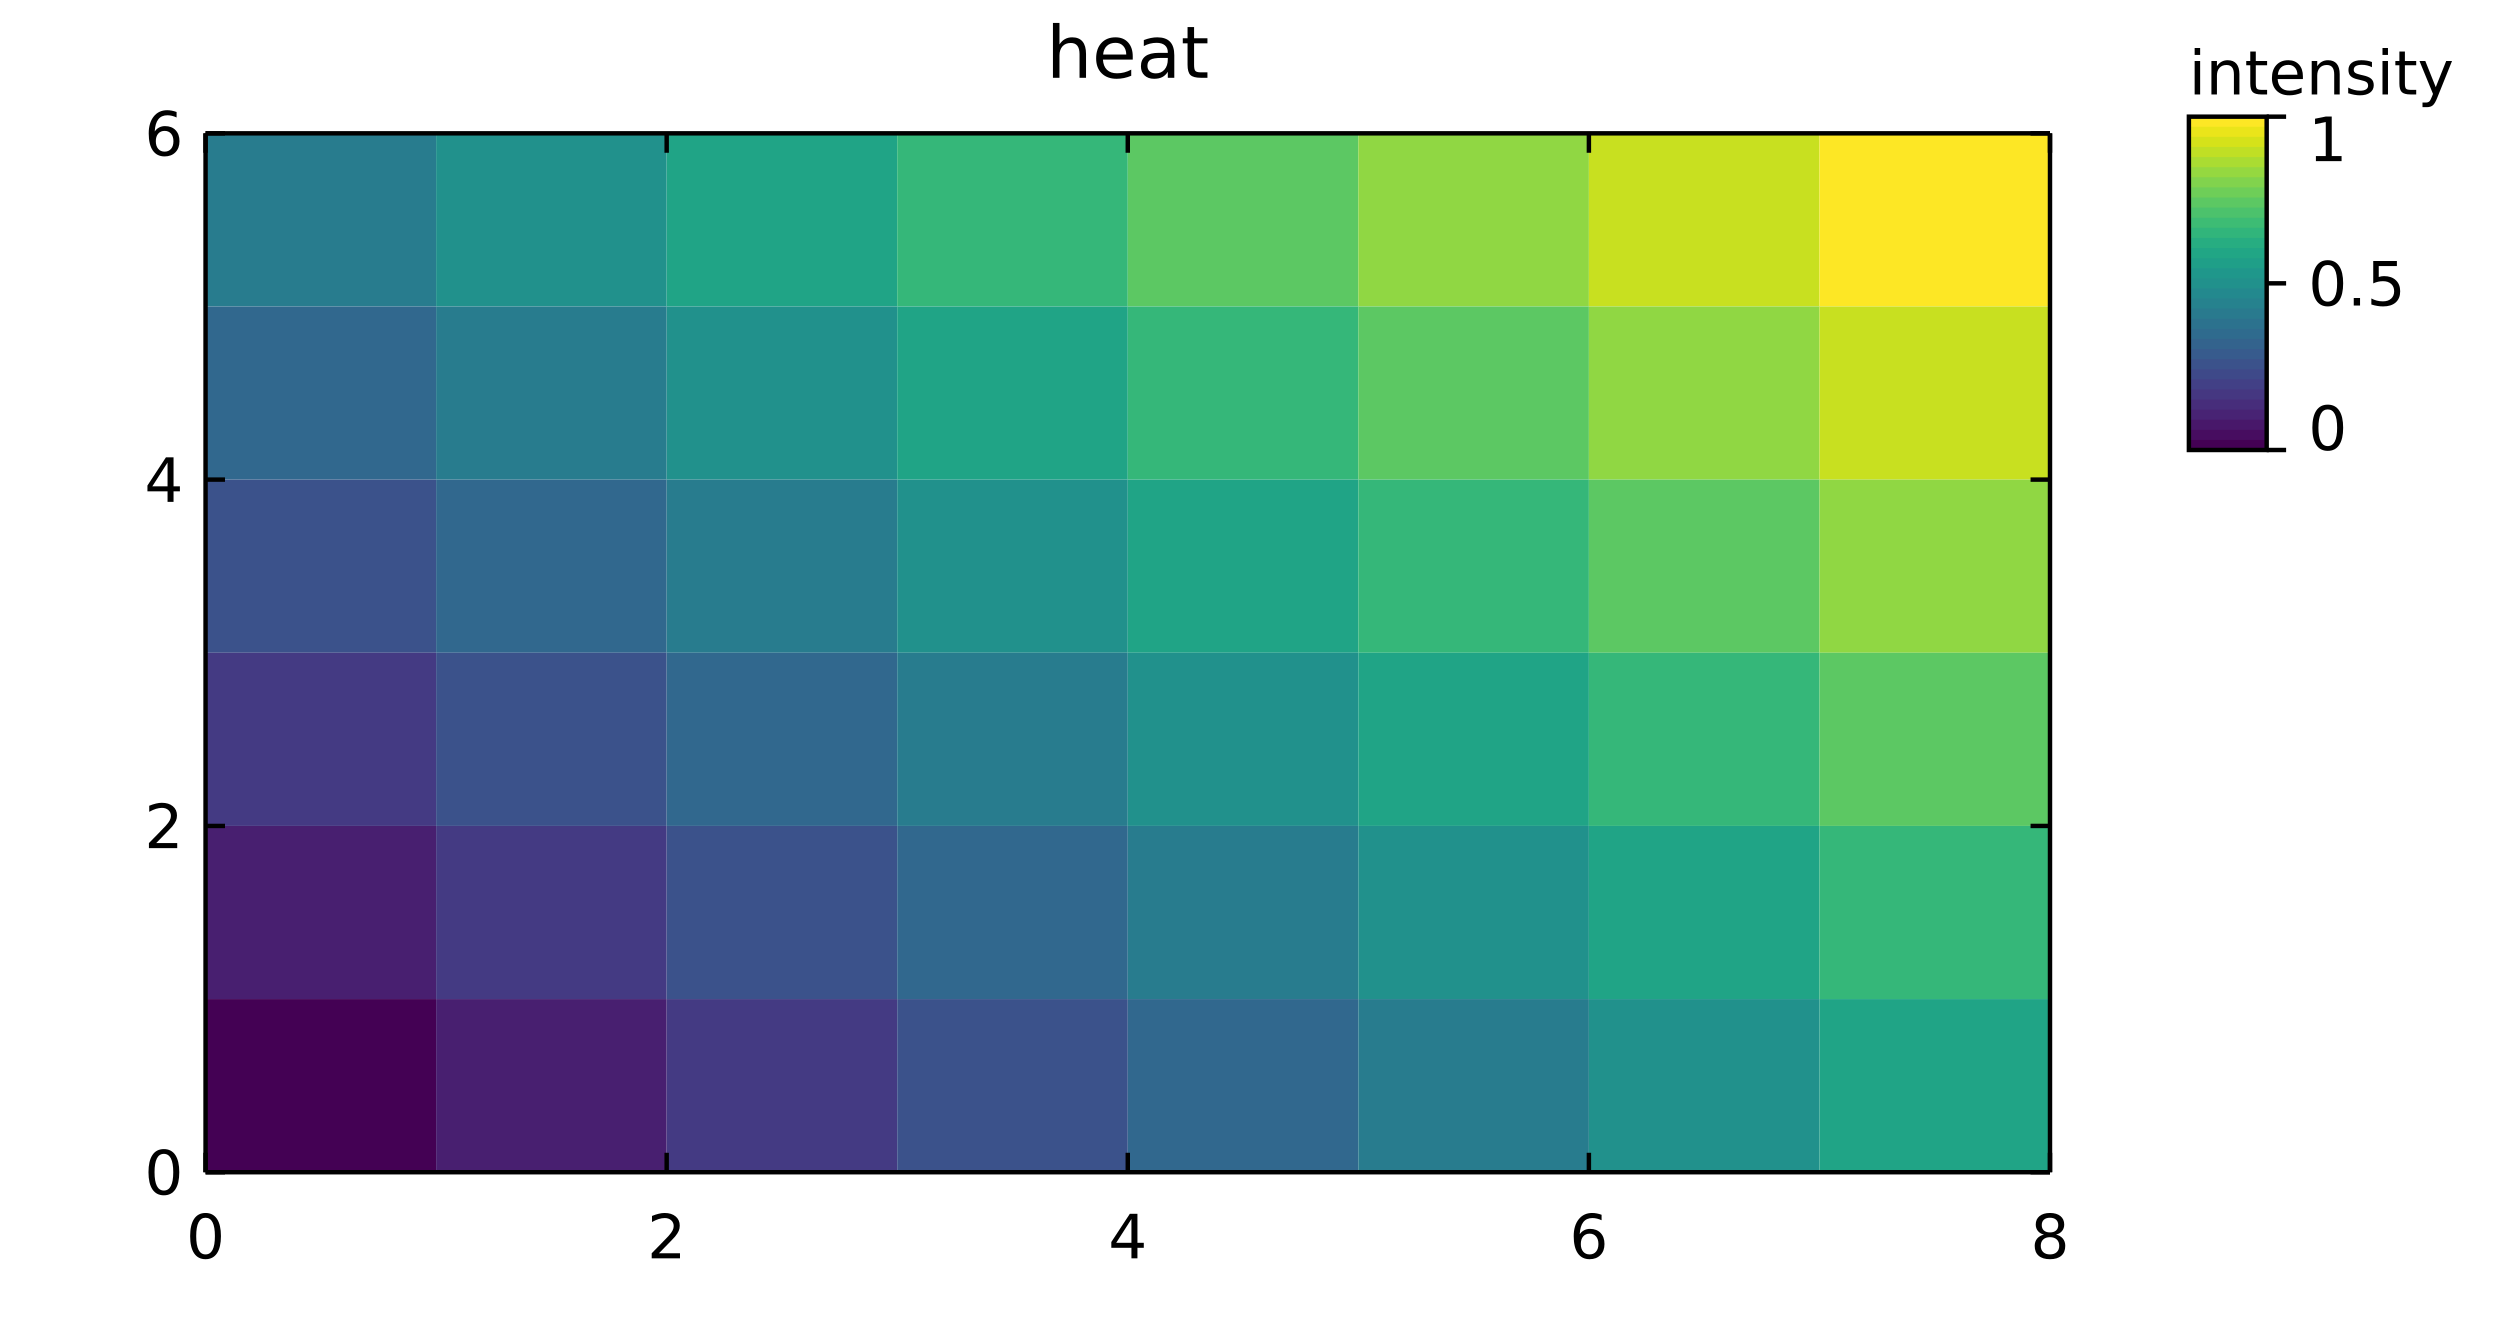
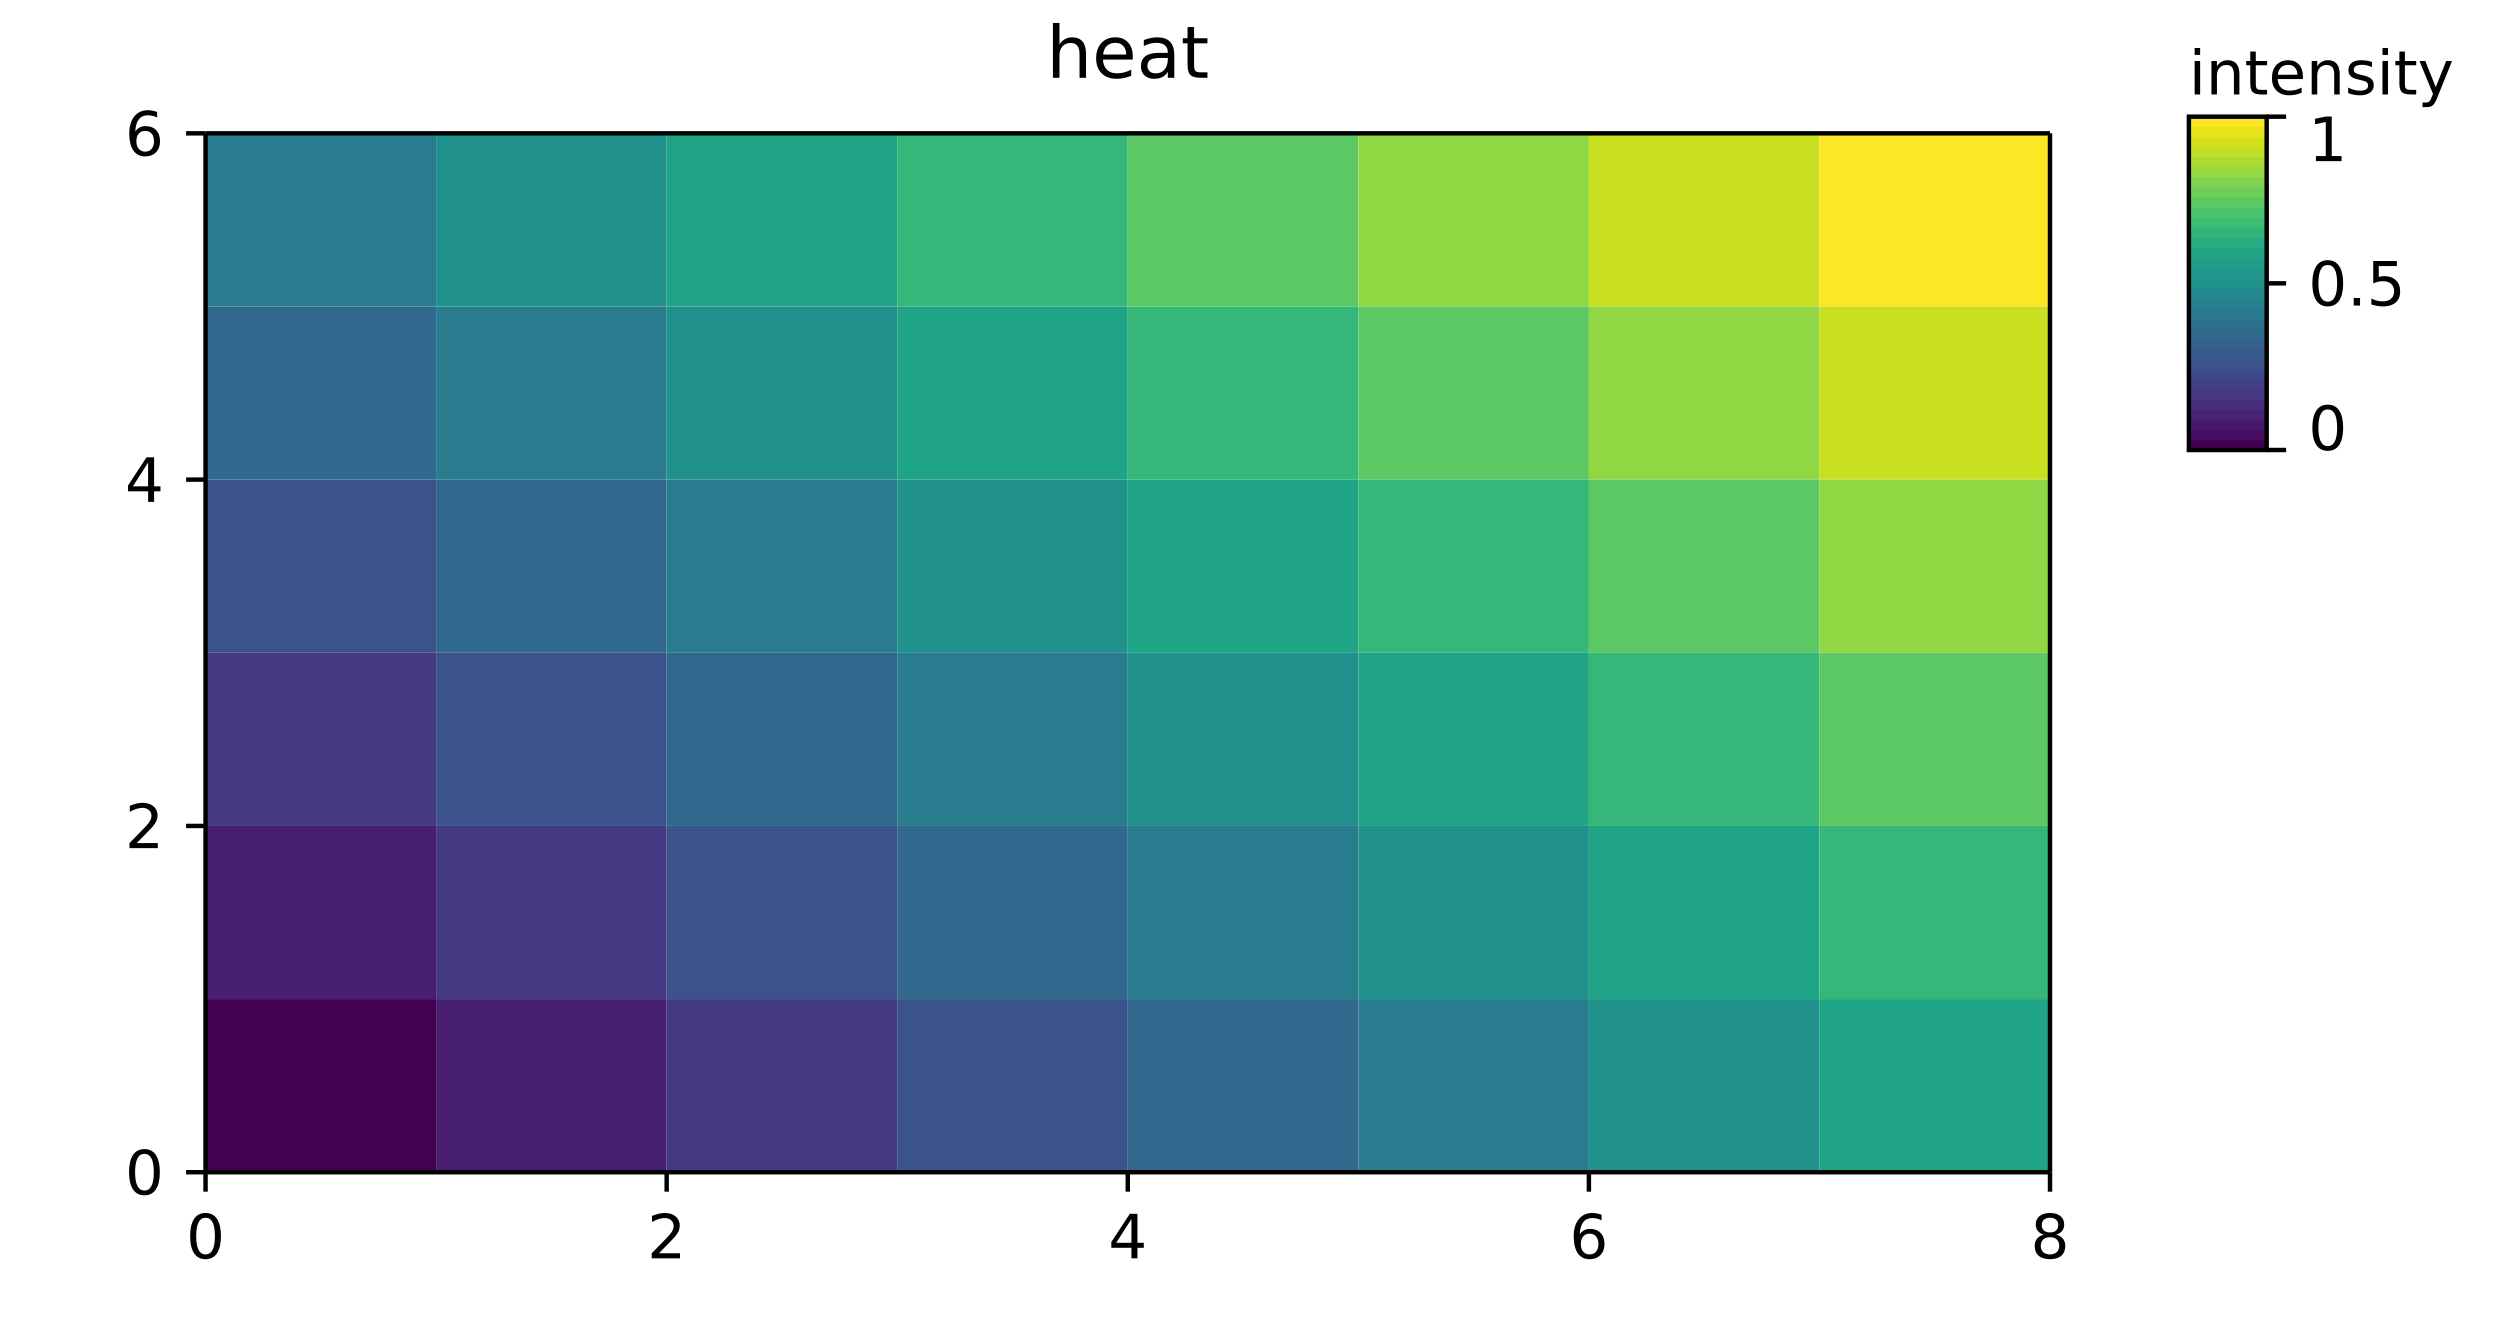
<svg xmlns="http://www.w3.org/2000/svg" width="450" height="240" viewBox="0 0 450 240" font-family="DejaVu Sans, Bitstream Vera Sans, Verdana, Arial, sans-serif" font-size="11" style="background:#fff" data-plotlet-version="0.3.1" data-plotlet-schema="1" data-plotlet-kind="layout">
  <g transform="translate(37.00,24.00)" data-plotlet-kind="panel" data-plotlet-title="heat" data-plotlet-xscale="linear" data-plotlet-yscale="linear" data-plotlet-xlim="0,8" data-plotlet-ylim="0,6" data-plotlet-panel-bbox="0,0,380,240" data-plotlet-data-area="37,24,332,187">
    <g class="plotlet-artist" data-plotlet-type="imshow" data-plotlet-index="0" data-plotlet-rows="6" data-plotlet-cols="8" data-plotlet-vmin="0.0" data-plotlet-vmax="1.0" data-plotlet-cmap="viridis" data-plotlet-data-encoding="rects">
      <rect x="0.000" y="0.000" width="41.500" height="31.167" fill="rgb(40,124,142)" />
      <rect x="41.500" y="0.000" width="41.500" height="31.167" fill="rgb(33,145,140)" />
      <rect x="83.000" y="0.000" width="41.500" height="31.167" fill="rgb(32,164,134)" />
      <rect x="124.500" y="0.000" width="41.500" height="31.167" fill="rgb(53,183,121)" />
      <rect x="166.000" y="0.000" width="41.500" height="31.167" fill="rgb(92,200,99)" />
      <rect x="207.500" y="0.000" width="41.500" height="31.167" fill="rgb(144,215,67)" />
      <rect x="249.000" y="0.000" width="41.500" height="31.167" fill="rgb(200,224,32)" />
      <rect x="290.500" y="0.000" width="41.500" height="31.167" fill="rgb(253,231,37)" />
      <rect x="0.000" y="31.167" width="41.500" height="31.167" fill="rgb(49,104,142)" />
      <rect x="41.500" y="31.167" width="41.500" height="31.167" fill="rgb(40,124,142)" />
      <rect x="83.000" y="31.167" width="41.500" height="31.167" fill="rgb(33,145,140)" />
      <rect x="124.500" y="31.167" width="41.500" height="31.167" fill="rgb(32,164,134)" />
      <rect x="166.000" y="31.167" width="41.500" height="31.167" fill="rgb(53,183,121)" />
      <rect x="207.500" y="31.167" width="41.500" height="31.167" fill="rgb(92,200,99)" />
      <rect x="249.000" y="31.167" width="41.500" height="31.167" fill="rgb(144,215,67)" />
      <rect x="290.500" y="31.167" width="41.500" height="31.167" fill="rgb(200,224,32)" />
      <rect x="0.000" y="62.333" width="41.500" height="31.167" fill="rgb(59,82,139)" />
      <rect x="41.500" y="62.333" width="41.500" height="31.167" fill="rgb(49,104,142)" />
      <rect x="83.000" y="62.333" width="41.500" height="31.167" fill="rgb(40,124,142)" />
      <rect x="124.500" y="62.333" width="41.500" height="31.167" fill="rgb(33,145,140)" />
      <rect x="166.000" y="62.333" width="41.500" height="31.167" fill="rgb(32,164,134)" />
      <rect x="207.500" y="62.333" width="41.500" height="31.167" fill="rgb(53,183,121)" />
      <rect x="249.000" y="62.333" width="41.500" height="31.167" fill="rgb(92,200,99)" />
      <rect x="290.500" y="62.333" width="41.500" height="31.167" fill="rgb(144,215,67)" />
      <rect x="0.000" y="93.500" width="41.500" height="31.167" fill="rgb(68,58,131)" />
      <rect x="41.500" y="93.500" width="41.500" height="31.167" fill="rgb(59,82,139)" />
      <rect x="83.000" y="93.500" width="41.500" height="31.167" fill="rgb(49,104,142)" />
      <rect x="124.500" y="93.500" width="41.500" height="31.167" fill="rgb(40,124,142)" />
      <rect x="166.000" y="93.500" width="41.500" height="31.167" fill="rgb(33,145,140)" />
      <rect x="207.500" y="93.500" width="41.500" height="31.167" fill="rgb(32,164,134)" />
      <rect x="249.000" y="93.500" width="41.500" height="31.167" fill="rgb(53,183,121)" />
      <rect x="290.500" y="93.500" width="41.500" height="31.167" fill="rgb(92,200,99)" />
      <rect x="0.000" y="124.667" width="41.500" height="31.167" fill="rgb(72,31,112)" />
      <rect x="41.500" y="124.667" width="41.500" height="31.167" fill="rgb(68,58,131)" />
      <rect x="83.000" y="124.667" width="41.500" height="31.167" fill="rgb(59,82,139)" />
      <rect x="124.500" y="124.667" width="41.500" height="31.167" fill="rgb(49,104,142)" />
      <rect x="166.000" y="124.667" width="41.500" height="31.167" fill="rgb(40,124,142)" />
      <rect x="207.500" y="124.667" width="41.500" height="31.167" fill="rgb(33,145,140)" />
      <rect x="249.000" y="124.667" width="41.500" height="31.167" fill="rgb(32,164,134)" />
      <rect x="290.500" y="124.667" width="41.500" height="31.167" fill="rgb(53,183,121)" />
      <rect x="0.000" y="155.833" width="41.500" height="31.167" fill="rgb(68,1,84)" />
      <rect x="41.500" y="155.833" width="41.500" height="31.167" fill="rgb(72,31,112)" />
      <rect x="83.000" y="155.833" width="41.500" height="31.167" fill="rgb(68,58,131)" />
      <rect x="124.500" y="155.833" width="41.500" height="31.167" fill="rgb(59,82,139)" />
      <rect x="166.000" y="155.833" width="41.500" height="31.167" fill="rgb(49,104,142)" />
      <rect x="207.500" y="155.833" width="41.500" height="31.167" fill="rgb(40,124,142)" />
      <rect x="249.000" y="155.833" width="41.500" height="31.167" fill="rgb(33,145,140)" />
      <rect x="290.500" y="155.833" width="41.500" height="31.167" fill="rgb(32,164,134)" />
    </g>
    <line x1="0" y1="0" x2="332.0" y2="0" stroke="#000000" stroke-width="0.8" />
    <line x1="0" y1="187" x2="332.0" y2="187" stroke="#000000" stroke-width="0.8" />
    <line x1="0" y1="0" x2="0" y2="187" stroke="#000000" stroke-width="0.8" />
    <line x1="332.0" y1="0" x2="332.0" y2="187" stroke="#000000" stroke-width="0.8" />
-     <line x1="0.00" x2="0.00" y1="187" y2="183.5" stroke="#000000" stroke-width="0.8" />
-     <line x1="0.00" x2="0.00" y1="0" y2="3.5" stroke="#000000" stroke-width="0.8" />
+     <line x1="0.00" x2="0.00" y1="187" y2="190.5" stroke="#000000" stroke-width="0.8" />
    <path d="M-0.003 195.195Q-0.841 195.195 -1.262 196.02Q-1.684 196.844 -1.684 198.499Q-1.684 200.147 -1.262 200.972Q-0.841 201.796 -0.003 201.796Q0.841 201.796 1.262 200.972Q1.684 200.147 1.684 198.499Q1.684 196.844 1.262 196.02Q0.841 195.195 -0.003 195.195ZM-0.003 194.336Q1.345 194.336 2.057 195.402Q2.769 196.468 2.769 198.499Q2.769 200.523 2.057 201.59Q1.345 202.656 -0.003 202.656Q-1.351 202.656 -2.062 201.59Q-2.774 200.523 -2.774 198.499Q-2.774 196.468 -2.062 195.402Q-1.351 194.336 -0.003 194.336Z" fill="#000" />
-     <line x1="83.00" x2="83.00" y1="187" y2="183.5" stroke="#000000" stroke-width="0.8" />
-     <line x1="83.00" x2="83.00" y1="0" y2="3.5" stroke="#000000" stroke-width="0.8" />
+     <line x1="83.00" x2="83.00" y1="187" y2="190.5" stroke="#000000" stroke-width="0.8" />
    <path d="M81.612 201.587H85.398V202.5H80.306V201.587Q80.924 200.948 81.99 199.871Q83.056 198.794 83.33 198.482Q83.851 197.897 84.058 197.491Q84.265 197.086 84.265 196.694Q84.265 196.055 83.816 195.652Q83.368 195.249 82.648 195.249Q82.138 195.249 81.571 195.426Q81.005 195.604 80.36 195.963V194.868Q81.015 194.604 81.585 194.47Q82.154 194.336 82.627 194.336Q83.873 194.336 84.614 194.959Q85.355 195.582 85.355 196.624Q85.355 197.118 85.17 197.561Q84.985 198.004 84.496 198.606Q84.362 198.762 83.642 199.506Q82.922 200.25 81.612 201.587Z" fill="#000" />
-     <line x1="166.00" x2="166.00" y1="187" y2="183.5" stroke="#000000" stroke-width="0.8" />
-     <line x1="166.00" x2="166.00" y1="0" y2="3.5" stroke="#000000" stroke-width="0.8" />
+     <line x1="166.00" x2="166.00" y1="187" y2="190.5" stroke="#000000" stroke-width="0.8" />
    <path d="M166.658 195.426 163.919 199.707H166.658ZM166.373 194.481H167.738V199.707H168.882V200.609H167.738V202.5H166.658V200.609H163.038V199.562Z" fill="#000" />
-     <line x1="249.00" x2="249.00" y1="187" y2="183.5" stroke="#000000" stroke-width="0.8" />
-     <line x1="249.00" x2="249.00" y1="0" y2="3.5" stroke="#000000" stroke-width="0.8" />
+     <line x1="249.00" x2="249.00" y1="187" y2="190.5" stroke="#000000" stroke-width="0.8" />
    <path d="M249.132 198.058Q248.401 198.058 247.974 198.558Q247.547 199.057 247.547 199.927Q247.547 200.792 247.974 201.294Q248.401 201.796 249.132 201.796Q249.862 201.796 250.289 201.294Q250.716 200.792 250.716 199.927Q250.716 199.057 250.289 198.558Q249.862 198.058 249.132 198.058ZM251.285 194.658V195.646Q250.877 195.453 250.461 195.351Q250.045 195.249 249.636 195.249Q248.562 195.249 247.996 195.974Q247.429 196.699 247.348 198.166Q247.665 197.698 248.143 197.448Q248.621 197.199 249.196 197.199Q250.405 197.199 251.105 197.932Q251.806 198.665 251.806 199.927Q251.806 201.163 251.076 201.909Q250.345 202.656 249.132 202.656Q247.74 202.656 247.005 201.59Q246.269 200.523 246.269 198.499Q246.269 196.597 247.171 195.467Q248.073 194.336 249.594 194.336Q250.002 194.336 250.418 194.417Q250.834 194.497 251.285 194.658Z" fill="#000" />
-     <line x1="332.00" x2="332.00" y1="187" y2="183.5" stroke="#000000" stroke-width="0.8" />
-     <line x1="332.00" x2="332.00" y1="0" y2="3.5" stroke="#000000" stroke-width="0.8" />
+     <line x1="332.00" x2="332.00" y1="187" y2="190.5" stroke="#000000" stroke-width="0.8" />
    <path d="M331.997 198.692Q331.224 198.692 330.781 199.105Q330.338 199.519 330.338 200.244Q330.338 200.969 330.781 201.383Q331.224 201.796 331.997 201.796Q332.771 201.796 333.217 201.38Q333.662 200.964 333.662 200.244Q333.662 199.519 333.219 199.105Q332.776 198.692 331.997 198.692ZM330.912 198.23Q330.214 198.058 329.825 197.58Q329.435 197.102 329.435 196.415Q329.435 195.453 330.12 194.895Q330.805 194.336 331.997 194.336Q333.195 194.336 333.877 194.895Q334.559 195.453 334.559 196.415Q334.559 197.102 334.17 197.58Q333.781 198.058 333.088 198.23Q333.872 198.413 334.31 198.944Q334.747 199.476 334.747 200.244Q334.747 201.41 334.036 202.033Q333.324 202.656 331.997 202.656Q330.671 202.656 329.959 202.033Q329.247 201.41 329.247 200.244Q329.247 199.476 329.688 198.944Q330.128 198.413 330.912 198.23ZM330.515 196.517Q330.515 197.14 330.904 197.489Q331.294 197.838 331.997 197.838Q332.696 197.838 333.09 197.489Q333.485 197.14 333.485 196.517Q333.485 195.894 333.09 195.544Q332.696 195.195 331.997 195.195Q331.294 195.195 330.904 195.544Q330.515 195.894 330.515 196.517Z" fill="#000" />
-     <line x1="0" x2="3.5" y1="187.00" y2="187.00" stroke="#000000" stroke-width="0.8" />
-     <line x1="332.0" x2="328.5" y1="187.00" y2="187.00" stroke="#000000" stroke-width="0.8" />
-     <path d="M-7.502 183.695Q-8.34 183.695 -8.761 184.52Q-9.183 185.344 -9.183 186.999Q-9.183 188.647 -8.761 189.472Q-8.34 190.296 -7.502 190.296Q-6.659 190.296 -6.237 189.472Q-5.815 188.647 -5.815 186.999Q-5.815 185.344 -6.237 184.52Q-6.659 183.695 -7.502 183.695ZM-7.502 182.836Q-6.154 182.836 -5.442 183.902Q-4.73 184.968 -4.73 186.999Q-4.73 189.023 -5.442 190.09Q-6.154 191.156 -7.502 191.156Q-8.85 191.156 -9.562 190.09Q-10.273 189.023 -10.273 186.999Q-10.273 184.968 -9.562 183.902Q-8.85 182.836 -7.502 182.836Z" fill="#000" />
-     <line x1="0" x2="3.5" y1="124.67" y2="124.67" stroke="#000000" stroke-width="0.8" />
-     <line x1="332.0" x2="328.5" y1="124.67" y2="124.67" stroke="#000000" stroke-width="0.8" />
-     <path d="M-8.888 127.754H-5.101V128.667H-10.193V127.754Q-9.575 127.114 -8.509 126.038Q-7.443 124.961 -7.169 124.649Q-6.648 124.064 -6.441 123.658Q-6.234 123.253 -6.234 122.861Q-6.234 122.221 -6.683 121.819Q-7.131 121.416 -7.851 121.416Q-8.361 121.416 -8.928 121.593Q-9.495 121.77 -10.139 122.13V121.034Q-9.484 120.771 -8.915 120.637Q-8.345 120.503 -7.873 120.503Q-6.626 120.503 -5.885 121.126Q-5.144 121.749 -5.144 122.791Q-5.144 123.285 -5.329 123.728Q-5.515 124.171 -6.003 124.773Q-6.138 124.928 -6.857 125.672Q-7.577 126.416 -8.888 127.754Z" fill="#000" />
-     <line x1="0" x2="3.5" y1="62.33" y2="62.33" stroke="#000000" stroke-width="0.8" />
-     <line x1="332.0" x2="328.5" y1="62.33" y2="62.33" stroke="#000000" stroke-width="0.8" />
-     <path d="M-6.841 59.26 -9.581 63.54H-6.841ZM-7.126 58.314H-5.762V63.54H-4.618V64.443H-5.762V66.333H-6.841V64.443H-10.461V63.395Z" fill="#000" />
-     <line x1="0" x2="3.5" y1="0.00" y2="0.00" stroke="#000000" stroke-width="0.8" />
-     <line x1="332.0" x2="328.5" y1="0.00" y2="0.00" stroke="#000000" stroke-width="0.8" />
-     <path d="M-7.368 -0.442Q-8.098 -0.442 -8.525 0.058Q-8.952 0.557 -8.952 1.427Q-8.952 2.292 -8.525 2.794Q-8.098 3.296 -7.368 3.296Q-6.637 3.296 -6.21 2.794Q-5.783 2.292 -5.783 1.427Q-5.783 0.557 -6.21 0.058Q-6.637 -0.442 -7.368 -0.442ZM-5.214 -3.842V-2.854Q-5.622 -3.047 -6.038 -3.149Q-6.455 -3.251 -6.863 -3.251Q-7.937 -3.251 -8.504 -2.526Q-9.07 -1.801 -9.151 -0.334Q-8.834 -0.802 -8.356 -1.052Q-7.878 -1.301 -7.303 -1.301Q-6.095 -1.301 -5.394 -0.568Q-4.693 0.165 -4.693 1.427Q-4.693 2.663 -5.423 3.409Q-6.154 4.156 -7.368 4.156Q-8.759 4.156 -9.495 3.09Q-10.23 2.023 -10.23 -0.001Q-10.23 -1.903 -9.328 -3.033Q-8.426 -4.164 -6.906 -4.164Q-6.498 -4.164 -6.081 -4.083Q-5.665 -4.003 -5.214 -3.842Z" fill="#000" />
+     <line x1="0" x2="-3.5" y1="187.00" y2="187.00" stroke="#000000" stroke-width="0.8" />
+     <path d="M-11.002 183.695Q-11.84 183.695 -12.261 184.52Q-12.683 185.344 -12.683 186.999Q-12.683 188.647 -12.261 189.472Q-11.84 190.296 -11.002 190.296Q-10.159 190.296 -9.737 189.472Q-9.315 188.647 -9.315 186.999Q-9.315 185.344 -9.737 184.52Q-10.159 183.695 -11.002 183.695ZM-11.002 182.836Q-9.654 182.836 -8.942 183.902Q-8.23 184.968 -8.23 186.999Q-8.23 189.023 -8.942 190.09Q-9.654 191.156 -11.002 191.156Q-12.35 191.156 -13.062 190.09Q-13.773 189.023 -13.773 186.999Q-13.773 184.968 -13.062 183.902Q-12.35 182.836 -11.002 182.836Z" fill="#000" />
+     <line x1="0" x2="-3.5" y1="124.67" y2="124.67" stroke="#000000" stroke-width="0.8" />
+     <path d="M-12.388 127.754H-8.601V128.667H-13.693V127.754Q-13.075 127.114 -12.009 126.038Q-10.943 124.961 -10.669 124.649Q-10.148 124.064 -9.941 123.658Q-9.734 123.253 -9.734 122.861Q-9.734 122.221 -10.183 121.819Q-10.631 121.416 -11.351 121.416Q-11.861 121.416 -12.428 121.593Q-12.995 121.77 -13.639 122.13V121.034Q-12.984 120.771 -12.415 120.637Q-11.845 120.503 -11.373 120.503Q-10.126 120.503 -9.385 121.126Q-8.644 121.749 -8.644 122.791Q-8.644 123.285 -8.829 123.728Q-9.015 124.171 -9.503 124.773Q-9.638 124.928 -10.357 125.672Q-11.077 126.416 -12.388 127.754Z" fill="#000" />
+     <line x1="0" x2="-3.5" y1="62.33" y2="62.33" stroke="#000000" stroke-width="0.8" />
+     <path d="M-10.341 59.26 -13.081 63.54H-10.341ZM-10.626 58.314H-9.262V63.54H-8.118V64.443H-9.262V66.333H-10.341V64.443H-13.961V63.395Z" fill="#000" />
+     <line x1="0" x2="-3.5" y1="0.00" y2="0.00" stroke="#000000" stroke-width="0.8" />
+     <path d="M-10.868 -0.442Q-11.598 -0.442 -12.025 0.058Q-12.452 0.557 -12.452 1.427Q-12.452 2.292 -12.025 2.794Q-11.598 3.296 -10.868 3.296Q-10.137 3.296 -9.71 2.794Q-9.283 2.292 -9.283 1.427Q-9.283 0.557 -9.71 0.058Q-10.137 -0.442 -10.868 -0.442ZM-8.714 -3.842V-2.854Q-9.122 -3.047 -9.538 -3.149Q-9.955 -3.251 -10.363 -3.251Q-11.437 -3.251 -12.004 -2.526Q-12.57 -1.801 -12.651 -0.334Q-12.334 -0.802 -11.856 -1.052Q-11.378 -1.301 -10.803 -1.301Q-9.595 -1.301 -8.894 -0.568Q-8.193 0.165 -8.193 1.427Q-8.193 2.663 -8.923 3.409Q-9.654 4.156 -10.868 4.156Q-12.259 4.156 -12.995 3.09Q-13.73 2.023 -13.73 -0.001Q-13.73 -1.903 -12.828 -3.033Q-11.926 -4.164 -10.406 -4.164Q-9.998 -4.164 -9.581 -4.083Q-9.165 -4.003 -8.714 -3.842Z" fill="#000" />
    <path d="M158.484 -14.291V-10.0H157.316V-14.253Q157.316 -15.262 156.923 -15.764Q156.529 -16.265 155.742 -16.265Q154.796 -16.265 154.25 -15.662Q153.705 -15.059 153.705 -14.018V-10.0H152.53V-19.877H153.705V-16.005Q154.124 -16.646 154.692 -16.963Q155.26 -17.281 156.002 -17.281Q157.228 -17.281 157.856 -16.522Q158.484 -15.764 158.484 -14.291ZM166.895 -13.847V-13.275H161.525Q161.601 -12.069 162.252 -11.438Q162.902 -10.806 164.064 -10.806Q164.737 -10.806 165.368 -10.971Q166.0 -11.136 166.622 -11.466V-10.362Q165.994 -10.095 165.333 -9.956Q164.673 -9.816 163.994 -9.816Q162.293 -9.816 161.3 -10.806Q160.306 -11.796 160.306 -13.485Q160.306 -15.23 161.249 -16.256Q162.191 -17.281 163.791 -17.281Q165.226 -17.281 166.06 -16.357Q166.895 -15.434 166.895 -13.847ZM165.727 -14.189Q165.714 -15.148 165.191 -15.719Q164.667 -16.291 163.804 -16.291Q162.826 -16.291 162.239 -15.738Q161.652 -15.186 161.563 -14.183ZM172.043 -13.574Q170.627 -13.574 170.082 -13.25Q169.536 -12.926 169.536 -12.146Q169.536 -11.523 169.945 -11.158Q170.354 -10.793 171.059 -10.793Q172.03 -10.793 172.617 -11.482Q173.205 -12.171 173.205 -13.313V-13.574ZM174.373 -14.056V-10.0H173.205V-11.079Q172.805 -10.432 172.208 -10.124Q171.611 -9.816 170.748 -9.816Q169.656 -9.816 169.012 -10.428Q168.368 -11.041 168.368 -12.069Q168.368 -13.269 169.171 -13.878Q169.974 -14.488 171.567 -14.488H173.205V-14.602Q173.205 -15.408 172.675 -15.849Q172.145 -16.291 171.186 -16.291Q170.577 -16.291 169.999 -16.145Q169.421 -15.999 168.888 -15.707V-16.786Q169.529 -17.033 170.132 -17.157Q170.735 -17.281 171.307 -17.281Q172.849 -17.281 173.611 -16.481Q174.373 -15.681 174.373 -14.056ZM177.934 -19.128V-17.109H180.339V-16.202H177.934V-12.342Q177.934 -11.473 178.172 -11.225Q178.41 -10.978 179.14 -10.978H180.339V-10.0H179.14Q177.788 -10.0 177.273 -10.505Q176.759 -11.009 176.759 -12.342V-16.202H175.902V-17.109H176.759V-19.128Z" fill="#000" />
  </g>
  <g transform="translate(386.00,0.00)">
    <path d="M9.037 10.984H10.025V17.0H9.037ZM9.037 8.643H10.025V9.894H9.037ZM17.093 13.369V17.0H16.105V13.401Q16.105 12.547 15.772 12.123Q15.439 11.699 14.773 11.699Q13.973 11.699 13.511 12.209Q13.049 12.719 13.049 13.6V17.0H12.055V10.984H13.049V11.919Q13.403 11.376 13.884 11.108Q14.365 10.839 14.993 10.839Q16.03 10.839 16.562 11.481Q17.093 12.123 17.093 13.369ZM20.042 9.276V10.984H22.078V11.752H20.042V15.018Q20.042 15.754 20.243 15.963Q20.445 16.173 21.062 16.173H22.078V17.0H21.062Q19.918 17.0 19.483 16.573Q19.048 16.146 19.048 15.018V11.752H18.323V10.984H19.048V9.276ZM28.523 13.745V14.229H23.979Q24.043 15.249 24.594 15.783Q25.145 16.318 26.127 16.318Q26.697 16.318 27.231 16.178Q27.766 16.039 28.292 15.759V16.694Q27.76 16.919 27.202 17.038Q26.643 17.156 26.068 17.156Q24.629 17.156 23.788 16.318Q22.948 15.48 22.948 14.051Q22.948 12.574 23.745 11.707Q24.543 10.839 25.896 10.839Q27.11 10.839 27.817 11.621Q28.523 12.402 28.523 13.745ZM27.535 13.455Q27.524 12.644 27.081 12.161Q26.638 11.677 25.907 11.677Q25.08 11.677 24.583 12.145Q24.086 12.612 24.011 13.46ZM35.146 13.369V17.0H34.157V13.401Q34.157 12.547 33.824 12.123Q33.491 11.699 32.825 11.699Q32.025 11.699 31.563 12.209Q31.101 12.719 31.101 13.6V17.0H30.107V10.984H31.101V11.919Q31.456 11.376 31.936 11.108Q32.417 10.839 33.045 10.839Q34.082 10.839 34.614 11.481Q35.146 12.123 35.146 13.369ZM40.952 11.162V12.096Q40.533 11.881 40.082 11.774Q39.63 11.667 39.147 11.667Q38.411 11.667 38.043 11.892Q37.675 12.118 37.675 12.569Q37.675 12.913 37.938 13.109Q38.202 13.305 38.997 13.482L39.335 13.557Q40.388 13.783 40.831 14.194Q41.274 14.604 41.274 15.34Q41.274 16.178 40.611 16.667Q39.947 17.156 38.787 17.156Q38.304 17.156 37.78 17.062Q37.256 16.968 36.676 16.78V15.759Q37.224 16.044 37.756 16.186Q38.288 16.329 38.809 16.329Q39.507 16.329 39.883 16.09Q40.259 15.851 40.259 15.416Q40.259 15.013 39.988 14.798Q39.716 14.583 38.798 14.384L38.454 14.304Q37.536 14.11 37.127 13.71Q36.719 13.31 36.719 12.612Q36.719 11.763 37.321 11.301Q37.922 10.839 39.029 10.839Q39.577 10.839 40.06 10.92Q40.543 11 40.952 11.162ZM42.848 10.984H43.836V17.0H42.848ZM42.848 8.643H43.836V9.894H42.848ZM46.881 9.276V10.984H48.917V11.752H46.881V15.018Q46.881 15.754 47.083 15.963Q47.284 16.173 47.902 16.173H48.917V17.0H47.902Q46.758 17.0 46.323 16.573Q45.888 16.146 45.888 15.018V11.752H45.163V10.984H45.888V9.276ZM52.72 17.559Q52.301 18.633 51.903 18.96Q51.506 19.288 50.84 19.288H50.05V18.461H50.63Q51.039 18.461 51.264 18.268Q51.49 18.074 51.764 17.354L51.941 16.903L49.508 10.984H50.555L52.435 15.689L54.315 10.984H55.362Z" fill="#000" />
    <rect x="8.00" y="21" width="14" height="2.818" fill="rgb(253,231,37)" />
    <rect x="8.00" y="22.818" width="14" height="2.818" fill="rgb(234,229,26)" />
    <rect x="8.00" y="24.636" width="14" height="2.818" fill="rgb(213,226,26)" />
    <rect x="8.00" y="26.454" width="14" height="2.818" fill="rgb(192,223,37)" />
    <rect x="8.00" y="28.273" width="14" height="2.818" fill="rgb(170,220,50)" />
    <rect x="8.00" y="30.091" width="14" height="2.818" fill="rgb(149,216,64)" />
    <rect x="8.00" y="31.909" width="14" height="2.818" fill="rgb(129,211,77)" />
    <rect x="8.00" y="33.727" width="14" height="2.818" fill="rgb(110,206,88)" />
    <rect x="8.00" y="35.545" width="14" height="2.818" fill="rgb(92,200,99)" />
    <rect x="8.00" y="37.364" width="14" height="2.818" fill="rgb(76,194,108)" />
    <rect x="8.00" y="39.182" width="14" height="2.818" fill="rgb(61,188,116)" />
    <rect x="8.00" y="41" width="14" height="2.818" fill="rgb(49,181,123)" />
    <rect x="8.00" y="42.818" width="14" height="2.818" fill="rgb(39,173,129)" />
    <rect x="8.00" y="44.636" width="14" height="2.818" fill="rgb(33,166,133)" />
    <rect x="8.00" y="46.455" width="14" height="2.818" fill="rgb(31,159,136)" />
    <rect x="8.00" y="48.273" width="14" height="2.818" fill="rgb(31,151,139)" />
    <rect x="8.00" y="50.091" width="14" height="2.818" fill="rgb(33,145,140)" />
    <rect x="8.00" y="51.909" width="14" height="2.818" fill="rgb(35,137,142)" />
    <rect x="8.00" y="53.727" width="14" height="2.818" fill="rgb(38,130,142)" />
    <rect x="8.00" y="55.545" width="14" height="2.818" fill="rgb(41,122,142)" />
    <rect x="8.00" y="57.364" width="14" height="2.818" fill="rgb(44,114,142)" />
    <rect x="8.00" y="59.182" width="14" height="2.818" fill="rgb(47,107,142)" />
    <rect x="8.00" y="61" width="14" height="2.818" fill="rgb(51,99,141)" />
    <rect x="8.00" y="62.818" width="14" height="2.818" fill="rgb(55,91,141)" />
    <rect x="8.00" y="64.636" width="14" height="2.818" fill="rgb(59,82,139)" />
    <rect x="8.00" y="66.454" width="14" height="2.818" fill="rgb(62,73,137)" />
    <rect x="8.00" y="68.273" width="14" height="2.818" fill="rgb(66,64,134)" />
    <rect x="8.00" y="70.091" width="14" height="2.818" fill="rgb(69,55,129)" />
    <rect x="8.00" y="71.909" width="14" height="2.818" fill="rgb(71,45,123)" />
    <rect x="8.00" y="73.727" width="14" height="2.818" fill="rgb(72,35,116)" />
    <rect x="8.00" y="75.546" width="14" height="2.818" fill="rgb(72,24,106)" />
    <rect x="8.00" y="77.364" width="14" height="2.818" fill="rgb(71,13,96)" />
    <rect x="8.00" y="79.182" width="14" height="1.818" fill="rgb(68,1,84)" />
    <rect x="8.00" y="21.00" width="14" height="60.00" fill="none" stroke="#000000" stroke-width="0.8" />
    <line x1="22" x2="25.5" y1="81.00" y2="81.00" stroke="#000000" stroke-width="0.8" />
    <path d="M32.997 73.695Q32.159 73.695 31.737 74.52Q31.315 75.344 31.315 76.999Q31.315 78.647 31.737 79.472Q32.159 80.296 32.997 80.296Q33.84 80.296 34.261 79.472Q34.683 78.647 34.683 76.999Q34.683 75.344 34.261 74.52Q33.84 73.695 32.997 73.695ZM32.997 72.836Q34.345 72.836 35.056 73.902Q35.768 74.968 35.768 76.999Q35.768 79.023 35.056 80.09Q34.345 81.156 32.997 81.156Q31.648 81.156 30.937 80.09Q30.225 79.023 30.225 76.999Q30.225 74.968 30.937 73.902Q31.648 72.836 32.997 72.836Z" fill="#000" />
    <line x1="22" x2="25.5" y1="51.00" y2="51.00" stroke="#000000" stroke-width="0.8" />
    <path d="M32.997 47.695Q32.159 47.695 31.737 48.52Q31.315 49.344 31.315 50.999Q31.315 52.647 31.737 53.472Q32.159 54.296 32.997 54.296Q33.84 54.296 34.261 53.472Q34.683 52.647 34.683 50.999Q34.683 49.344 34.261 48.52Q33.84 47.695 32.997 47.695ZM32.997 46.836Q34.345 46.836 35.056 47.902Q35.768 48.968 35.768 50.999Q35.768 53.023 35.056 54.09Q34.345 55.156 32.997 55.156Q31.648 55.156 30.937 54.09Q30.225 53.023 30.225 50.999Q30.225 48.968 30.937 47.902Q31.648 46.836 32.997 46.836ZM37.675 53.636H38.808V55.0H37.675ZM41.182 46.981H45.441V47.894H42.176V49.86Q42.412 49.779 42.648 49.739Q42.885 49.699 43.121 49.699Q44.464 49.699 45.248 50.435Q46.032 51.17 46.032 52.427Q46.032 53.722 45.227 54.439Q44.421 55.156 42.955 55.156Q42.45 55.156 41.926 55.07Q41.402 54.984 40.844 54.812V53.722Q41.327 53.985 41.843 54.114Q42.358 54.243 42.933 54.243Q43.862 54.243 44.405 53.754Q44.947 53.265 44.947 52.427Q44.947 51.589 44.405 51.101Q43.862 50.612 42.933 50.612Q42.498 50.612 42.066 50.708Q41.633 50.805 41.182 51.009Z" fill="#000" />
    <line x1="22" x2="25.5" y1="21.00" y2="21.00" stroke="#000000" stroke-width="0.8" />
    <path d="M30.864 28.087H32.637V21.969L30.708 22.356V21.368L32.626 20.981H33.711V28.087H35.483V29.0H30.864Z" fill="#000" />
  </g>
</svg>
